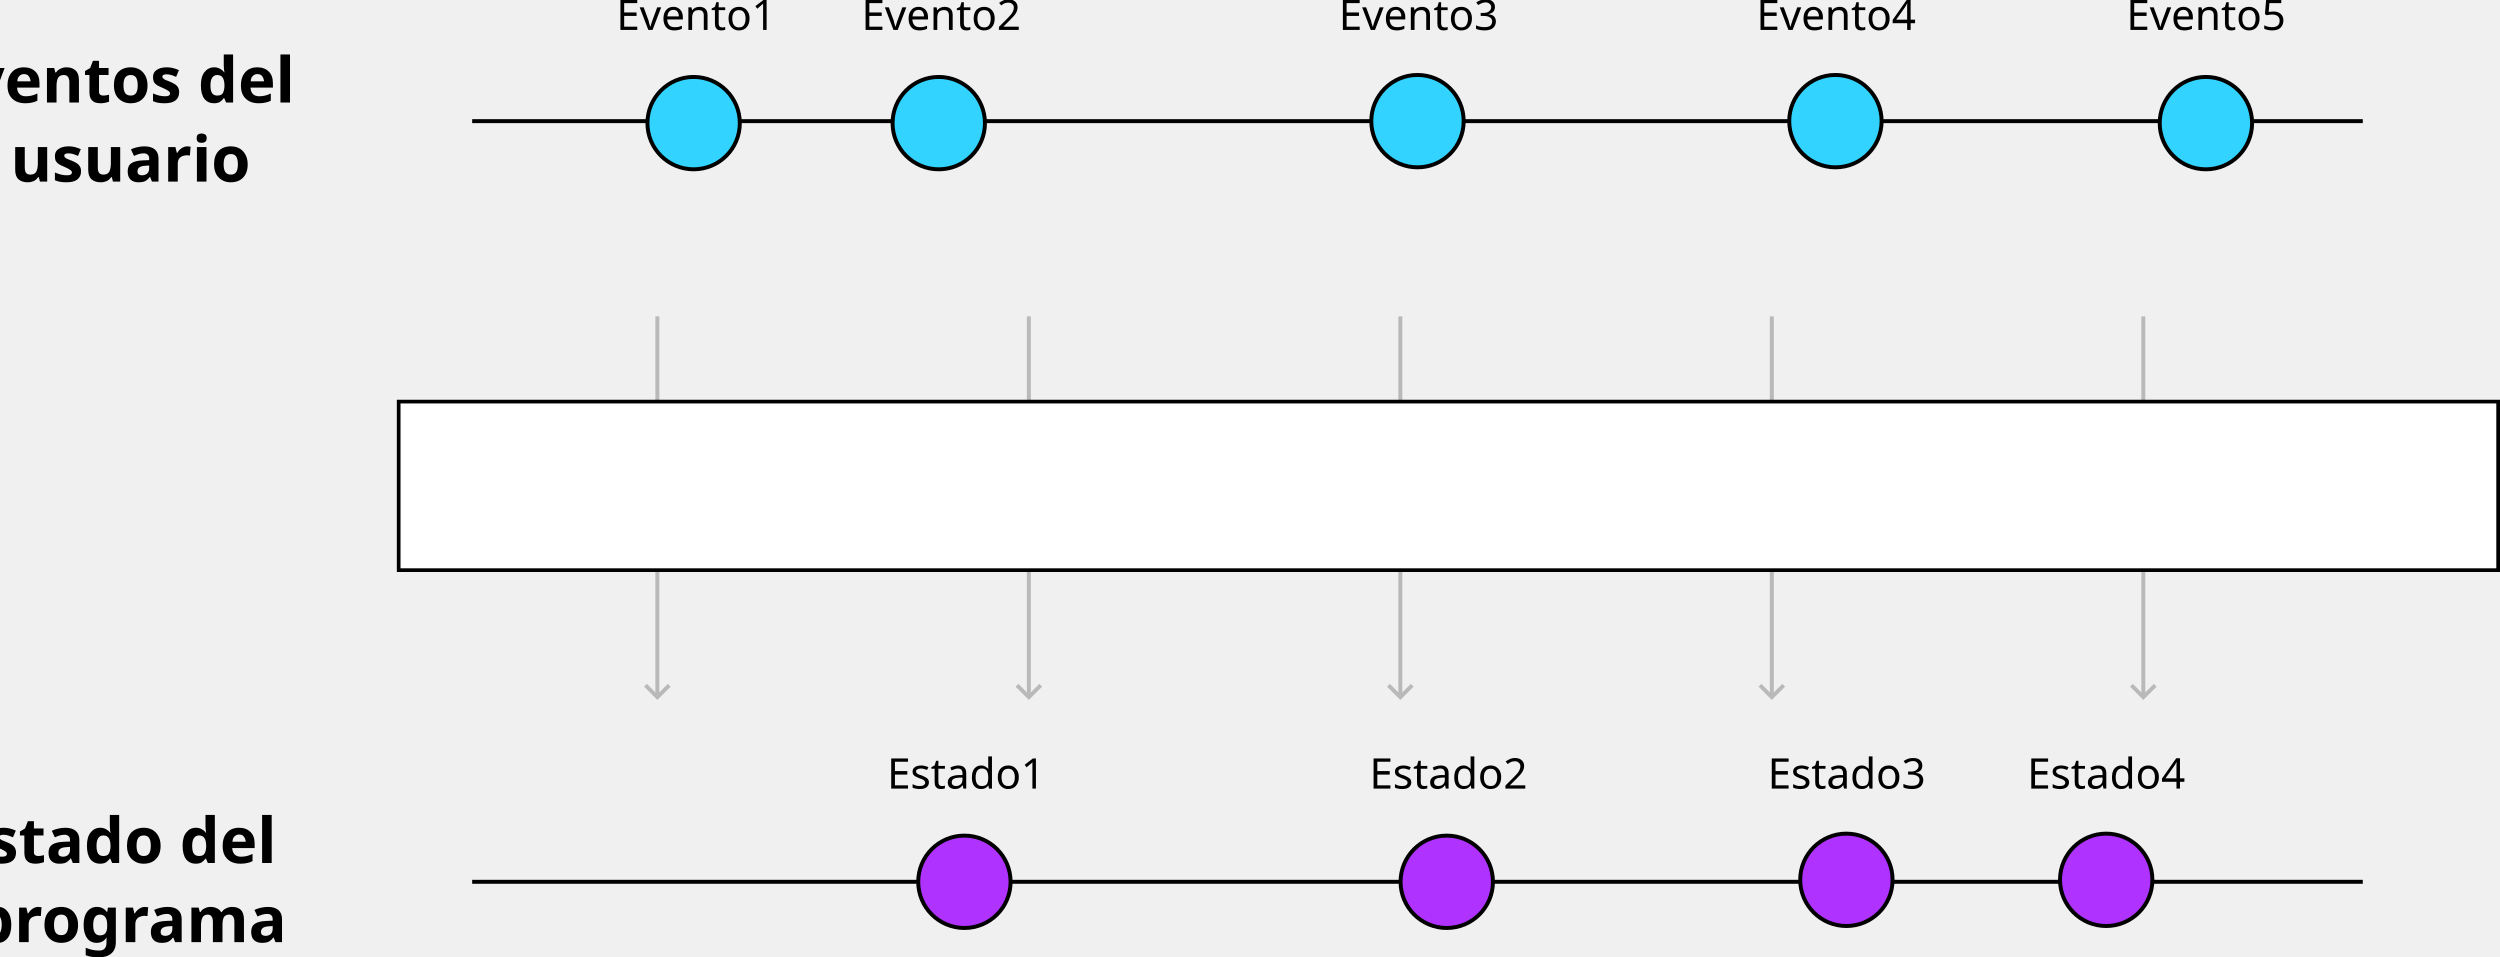
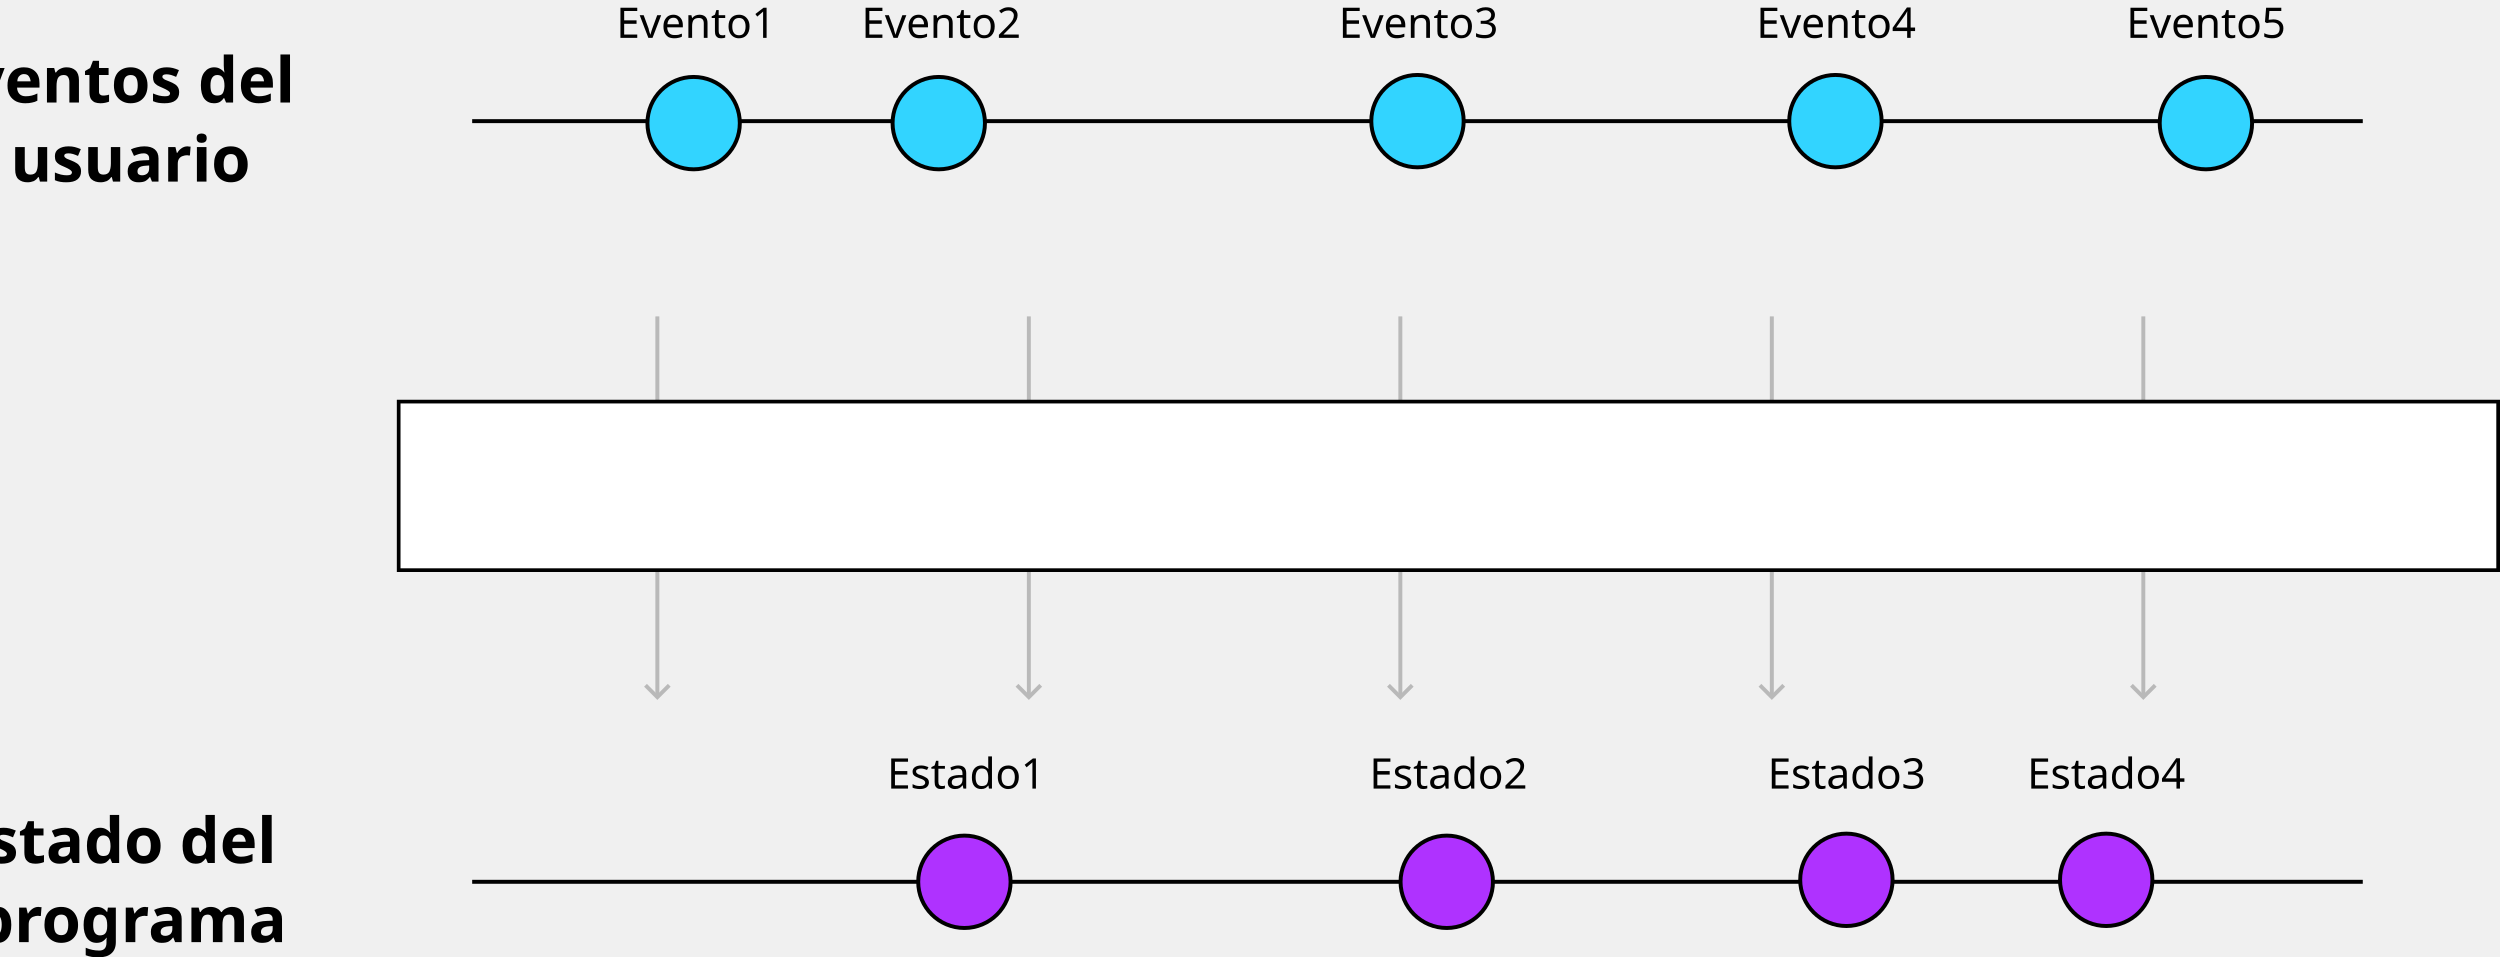
<svg xmlns="http://www.w3.org/2000/svg" width="167.306mm" height="63.993mm" viewBox="0 0 167.306 63.993" version="1.1" id="svg5">
  <defs id="defs2">
    <marker style="overflow:visible" id="Arrow1" refX="0" refY="0" orient="auto-start-reverse" markerWidth="4.061" markerHeight="6.707" viewBox="0 0 4.061 6.707" preserveAspectRatio="xMidYMid">
      <path style="fill:none;stroke:context-stroke;stroke-width:1;stroke-linecap:butt" d="M 3,-3 0,0 3,3" id="path5057" transform="rotate(180,0.125,0)" />
    </marker>
    <marker style="overflow:visible" id="Arrow1-2" refX="0" refY="0" orient="auto-start-reverse" markerWidth="4.061" markerHeight="6.707" viewBox="0 0 4.061 6.707" preserveAspectRatio="xMidYMid">
      <path style="fill:none;stroke:context-stroke;stroke-width:1;stroke-linecap:butt" d="M 3,-3 0,0 3,3" id="path5057-2" transform="rotate(180,0.125,0)" />
    </marker>
    <marker style="overflow:visible" id="Arrow1-9" refX="0" refY="0" orient="auto-start-reverse" markerWidth="4.061" markerHeight="6.707" viewBox="0 0 4.061 6.707" preserveAspectRatio="xMidYMid">
      <path style="fill:none;stroke:context-stroke;stroke-width:1;stroke-linecap:butt" d="M 3,-3 0,0 3,3" id="path5057-7" transform="rotate(180,0.125,0)" />
    </marker>
    <marker style="overflow:visible" id="Arrow1-6" refX="0" refY="0" orient="auto-start-reverse" markerWidth="4.061" markerHeight="6.707" viewBox="0 0 4.061 6.707" preserveAspectRatio="xMidYMid">
      <path style="fill:none;stroke:context-stroke;stroke-width:1;stroke-linecap:butt" d="M 3,-3 0,0 3,3" id="path5057-1" transform="rotate(180,0.125,0)" />
    </marker>
    <marker style="overflow:visible" id="Arrow1-93" refX="0" refY="0" orient="auto-start-reverse" markerWidth="4.061" markerHeight="6.707" viewBox="0 0 4.061 6.707" preserveAspectRatio="xMidYMid">
      <path style="fill:none;stroke:context-stroke;stroke-width:1;stroke-linecap:butt" d="M 3,-3 0,0 3,3" id="path5057-19" transform="rotate(180,0.125,0)" />
    </marker>
  </defs>
  <g id="layer1" transform="translate(-29.18188,-14.13602)">
    <path style="fill:none;stroke:#000000;stroke-width:0.265;stroke-opacity:1" d="M 60.781,22.243 H 187.305" id="path368" />
    <circle style="fill:#32d4ff;fill-opacity:1;stroke:#000000;stroke-width:0.265;stroke-opacity:1" id="path1084" cx="75.601" cy="22.376" r="3.091" />
    <circle style="fill:#32d4ff;fill-opacity:1;stroke:#000000;stroke-width:0.265;stroke-opacity:1" id="path1084-3" cx="92.006" cy="22.376" r="3.091" />
    <circle style="fill:#32d4ff;fill-opacity:1;stroke:#000000;stroke-width:0.265;stroke-opacity:1" id="path1084-6" cx="124.043" cy="22.243" r="3.091" />
    <circle style="fill:#32d4ff;fill-opacity:1;stroke:#000000;stroke-width:0.265;stroke-opacity:1" id="path1084-7" cx="152.013" cy="22.243" r="3.091" />
    <circle style="fill:#32d4ff;fill-opacity:1;stroke:#000000;stroke-width:0.265;stroke-opacity:1" id="path1084-5" cx="176.806" cy="22.376" r="3.091" />
-     <text xml:space="preserve" style="font-size:2.822px;font-family:monospace;-inkscape-font-specification:monospace;fill:#32d4ff;fill-opacity:1;stroke:#000000;stroke-width:0.265;stroke-opacity:1" x="70.423" y="16.14" id="text1253">
-       <tspan style="font-style:normal;font-variant:normal;font-weight:normal;font-stretch:normal;font-family:Raleway;-inkscape-font-specification:Raleway;fill:#000000;fill-opacity:1;stroke:none;stroke-width:0.265" x="70.423" y="16.14" id="tspan1357">Evento1</tspan>
+     <text xml:space="preserve" style="font-size:2.822px;font-family:monospace;-inkscape-font-specification:monospace;fill:#32d4ff;fill-opacity:1;stroke:#000000;stroke-width:0.265;stroke-opacity:1" x="70.423" y="16.669" id="text1253">
+       <tspan style="font-style:normal;font-variant:normal;font-weight:normal;font-stretch:normal;font-family:Raleway;-inkscape-font-specification:Raleway;fill:#000000;fill-opacity:1;stroke:none;stroke-width:0.265" x="70.423" y="16.669" id="tspan1357">Evento1</tspan>
    </text>
-     <text xml:space="preserve" style="font-size:2.822px;font-family:monospace;-inkscape-font-specification:monospace;fill:#32d4ff;fill-opacity:1;stroke:#000000;stroke-width:0.265;stroke-opacity:1" x="86.827" y="16.14" id="text1253-3">
-       <tspan style="font-style:normal;font-variant:normal;font-weight:normal;font-stretch:normal;font-family:Raleway;-inkscape-font-specification:Raleway;fill:#000000;fill-opacity:1;stroke:none;stroke-width:0.265" x="86.827" y="16.14" id="tspan1357-5">Evento2</tspan>
+     <text xml:space="preserve" style="font-size:2.822px;font-family:monospace;-inkscape-font-specification:monospace;fill:#32d4ff;fill-opacity:1;stroke:#000000;stroke-width:0.265;stroke-opacity:1" x="86.827" y="16.669" id="text1253-3">
+       <tspan style="font-style:normal;font-variant:normal;font-weight:normal;font-stretch:normal;font-family:Raleway;-inkscape-font-specification:Raleway;fill:#000000;fill-opacity:1;stroke:none;stroke-width:0.265" x="86.827" y="16.669" id="tspan1357-5">Evento2</tspan>
    </text>
-     <text xml:space="preserve" style="font-size:2.822px;font-family:monospace;-inkscape-font-specification:monospace;fill:#32d4ff;fill-opacity:1;stroke:#000000;stroke-width:0.265;stroke-opacity:1" x="118.77" y="16.14" id="text1253-3-6">
-       <tspan style="font-style:normal;font-variant:normal;font-weight:normal;font-stretch:normal;font-family:Raleway;-inkscape-font-specification:Raleway;fill:#000000;fill-opacity:1;stroke:none;stroke-width:0.265" x="118.77" y="16.14" id="tspan1357-5-2">Evento3</tspan>
+     <text xml:space="preserve" style="font-size:2.822px;font-family:monospace;-inkscape-font-specification:monospace;fill:#32d4ff;fill-opacity:1;stroke:#000000;stroke-width:0.265;stroke-opacity:1" x="118.77" y="16.669" id="text1253-3-6">
+       <tspan style="font-style:normal;font-variant:normal;font-weight:normal;font-stretch:normal;font-family:Raleway;-inkscape-font-specification:Raleway;fill:#000000;fill-opacity:1;stroke:none;stroke-width:0.265" x="118.77" y="16.669" id="tspan1357-5-2">Evento3</tspan>
    </text>
-     <text xml:space="preserve" style="font-size:2.822px;font-family:monospace;-inkscape-font-specification:monospace;fill:#32d4ff;fill-opacity:1;stroke:#000000;stroke-width:0.265;stroke-opacity:1" x="146.719" y="16.14" id="text1253-3-6-9">
-       <tspan style="font-style:normal;font-variant:normal;font-weight:normal;font-stretch:normal;font-family:Raleway;-inkscape-font-specification:Raleway;fill:#000000;fill-opacity:1;stroke:none;stroke-width:0.265" x="146.719" y="16.14" id="tspan1357-5-2-1">Evento4</tspan>
+     <text xml:space="preserve" style="font-size:2.822px;font-family:monospace;-inkscape-font-specification:monospace;fill:#32d4ff;fill-opacity:1;stroke:#000000;stroke-width:0.265;stroke-opacity:1" x="146.719" y="16.669" id="text1253-3-6-9">
+       <tspan style="font-style:normal;font-variant:normal;font-weight:normal;font-stretch:normal;font-family:Raleway;-inkscape-font-specification:Raleway;fill:#000000;fill-opacity:1;stroke:none;stroke-width:0.265" x="146.719" y="16.669" id="tspan1357-5-2-1">Evento4</tspan>
    </text>
-     <text xml:space="preserve" style="font-size:2.822px;font-family:monospace;-inkscape-font-specification:monospace;fill:#32d4ff;fill-opacity:1;stroke:#000000;stroke-width:0.265;stroke-opacity:1" x="171.478" y="16.14" id="text1253-3-6-9-2">
-       <tspan style="font-style:normal;font-variant:normal;font-weight:normal;font-stretch:normal;font-family:Raleway;-inkscape-font-specification:Raleway;fill:#000000;fill-opacity:1;stroke:none;stroke-width:0.265" x="171.478" y="16.14" id="tspan1357-5-2-1-7">Evento5</tspan>
+     <text xml:space="preserve" style="font-size:2.822px;font-family:monospace;-inkscape-font-specification:monospace;fill:#32d4ff;fill-opacity:1;stroke:#000000;stroke-width:0.265;stroke-opacity:1" x="171.478" y="16.669" id="text1253-3-6-9-2">
+       <tspan style="font-style:normal;font-variant:normal;font-weight:normal;font-stretch:normal;font-family:Raleway;-inkscape-font-specification:Raleway;fill:#000000;fill-opacity:1;stroke:none;stroke-width:0.265" x="171.478" y="16.669" id="tspan1357-5-2-1-7">Evento5</tspan>
    </text>
    <path style="fill:none;stroke:#000000;stroke-width:0.265;stroke-opacity:1" d="M 60.781,73.148 H 187.305" id="path368-0" />
    <circle style="fill:#af32ff;fill-opacity:1;stroke:#000000;stroke-width:0.265;stroke-opacity:1" id="path1084-9" cx="93.722" cy="73.148" r="3.091" />
    <circle style="fill:#af32ff;fill-opacity:1;stroke:#000000;stroke-width:0.265;stroke-opacity:1" id="path1084-3-3" cx="126.002" cy="73.148" r="3.091" />
    <circle style="fill:#af32ff;fill-opacity:1;stroke:#000000;stroke-width:0.265;stroke-opacity:1" id="path1084-6-6" cx="152.747" cy="73.016" r="3.091" />
    <circle style="fill:#af32ff;fill-opacity:1;stroke:#000000;stroke-width:0.265;stroke-opacity:1" id="path1084-7-0" cx="170.134" cy="73.016" r="3.091" />
    <text xml:space="preserve" style="font-size:2.822px;font-family:monospace;-inkscape-font-specification:monospace;fill:#32d4ff;fill-opacity:1;stroke:#000000;stroke-width:0.265;stroke-opacity:1" x="88.543" y="66.912" id="text1253-2">
      <tspan style="font-style:normal;font-variant:normal;font-weight:normal;font-stretch:normal;font-family:Raleway;-inkscape-font-specification:Raleway;fill:#000000;fill-opacity:1;stroke:none;stroke-width:0.265" x="88.543" y="66.912" id="tspan1357-6">Estado1</tspan>
    </text>
    <text xml:space="preserve" style="font-size:2.822px;font-family:monospace;-inkscape-font-specification:monospace;fill:#32d4ff;fill-opacity:1;stroke:#000000;stroke-width:0.265;stroke-opacity:1" x="120.823" y="66.912" id="text1253-3-1">
      <tspan style="font-style:normal;font-variant:normal;font-weight:normal;font-stretch:normal;font-family:Raleway;-inkscape-font-specification:Raleway;fill:#000000;fill-opacity:1;stroke:none;stroke-width:0.265" x="120.823" y="66.912" id="tspan1357-5-8">Estado2</tspan>
    </text>
    <text xml:space="preserve" style="font-size:2.822px;font-family:monospace;-inkscape-font-specification:monospace;fill:#32d4ff;fill-opacity:1;stroke:#000000;stroke-width:0.265;stroke-opacity:1" x="147.474" y="66.912" id="text1253-3-6-7">
      <tspan style="font-style:normal;font-variant:normal;font-weight:normal;font-stretch:normal;font-family:Raleway;-inkscape-font-specification:Raleway;fill:#000000;fill-opacity:1;stroke:none;stroke-width:0.265" x="147.474" y="66.912" id="tspan1357-5-2-9">Estado3</tspan>
    </text>
    <text xml:space="preserve" style="font-size:2.822px;font-family:monospace;-inkscape-font-specification:monospace;fill:#32d4ff;fill-opacity:1;stroke:#000000;stroke-width:0.265;stroke-opacity:1" x="164.84" y="66.912" id="text1253-3-6-9-20">
      <tspan style="font-style:normal;font-variant:normal;font-weight:normal;font-stretch:normal;font-family:Raleway;-inkscape-font-specification:Raleway;fill:#000000;fill-opacity:1;stroke:none;stroke-width:0.265" x="164.84" y="66.912" id="tspan1357-5-2-1-2">Estado4</tspan>
    </text>
    <g id="g5292" style="stroke:#b9b9b9;stroke-opacity:1">
      <path style="fill:#ffffff;fill-opacity:1;stroke:#b9b9b9;stroke-width:0.265;stroke-dasharray:none;stroke-opacity:1;marker-end:url(#Arrow1)" d="M 73.174,35.31 V 60.725" id="path3226" />
      <path style="fill:#ffffff;fill-opacity:1;stroke:#b9b9b9;stroke-width:0.265;stroke-dasharray:none;stroke-opacity:1;marker-end:url(#Arrow1-2)" d="M 98.035,35.31 V 60.725" id="path3226-8" />
      <path style="fill:#ffffff;fill-opacity:1;stroke:#b9b9b9;stroke-width:0.265;stroke-dasharray:none;stroke-opacity:1;marker-end:url(#Arrow1-9)" d="M 122.896,35.31 V 60.725" id="path3226-3" />
      <path style="fill:#ffffff;fill-opacity:1;stroke:#b9b9b9;stroke-width:0.265;stroke-dasharray:none;stroke-opacity:1;marker-end:url(#Arrow1-6)" d="M 147.757,35.31 V 60.725" id="path3226-2" />
      <path style="fill:#ffffff;fill-opacity:1;stroke:#b9b9b9;stroke-width:0.265;stroke-dasharray:none;stroke-opacity:1;marker-end:url(#Arrow1-93)" d="M 172.618,35.31 V 60.725" id="path3226-4" />
    </g>
    <rect style="fill:#ffffff;fill-opacity:1;stroke:#000000;stroke-width:0.247;stroke-opacity:1" id="rect1764" width="140.502" height="11.28" x="55.862" y="41.012" />
    <text xml:space="preserve" style="font-style:normal;font-variant:normal;font-weight:normal;font-stretch:normal;font-size:4.233px;font-family:Raleway;-inkscape-font-specification:Raleway;fill:#ffffff;fill-opacity:1;stroke:#b9b9b9;stroke-width:0.265;stroke-dasharray:none;stroke-opacity:1" x="40.667" y="21" id="text5424">
      <tspan id="tspan5422" style="font-weight:bold;font-size:4.233px;text-align:center;text-anchor:middle;fill:#000000;fill-opacity:1;stroke:none;stroke-width:0.265;stroke-opacity:1" x="40.667" y="21">Eventos del</tspan>
      <tspan style="font-weight:bold;font-size:4.233px;text-align:center;text-anchor:middle;fill:#000000;fill-opacity:1;stroke:none;stroke-width:0.265;stroke-opacity:1" x="40.667" y="26.291" id="tspan5426">usuario</tspan>
    </text>
    <text xml:space="preserve" style="font-style:normal;font-variant:normal;font-weight:normal;font-stretch:normal;font-size:4.233px;font-family:Raleway;-inkscape-font-specification:Raleway;fill:#ffffff;fill-opacity:1;stroke:#b9b9b9;stroke-width:0.265;stroke-dasharray:none;stroke-opacity:1" x="40.667" y="71.894" id="text5424-7">
      <tspan style="font-weight:bold;font-size:4.233px;text-align:center;text-anchor:middle;fill:#000000;fill-opacity:1;stroke:none;stroke-width:0.265;stroke-opacity:1" x="40.667" y="71.894" id="tspan5426-4">Estado del</tspan>
      <tspan style="font-weight:bold;font-size:4.233px;text-align:center;text-anchor:middle;fill:#000000;fill-opacity:1;stroke:none;stroke-width:0.265;stroke-opacity:1" x="40.667" y="77.185" id="tspan5469">programa</tspan>
    </text>
  </g>
</svg>
